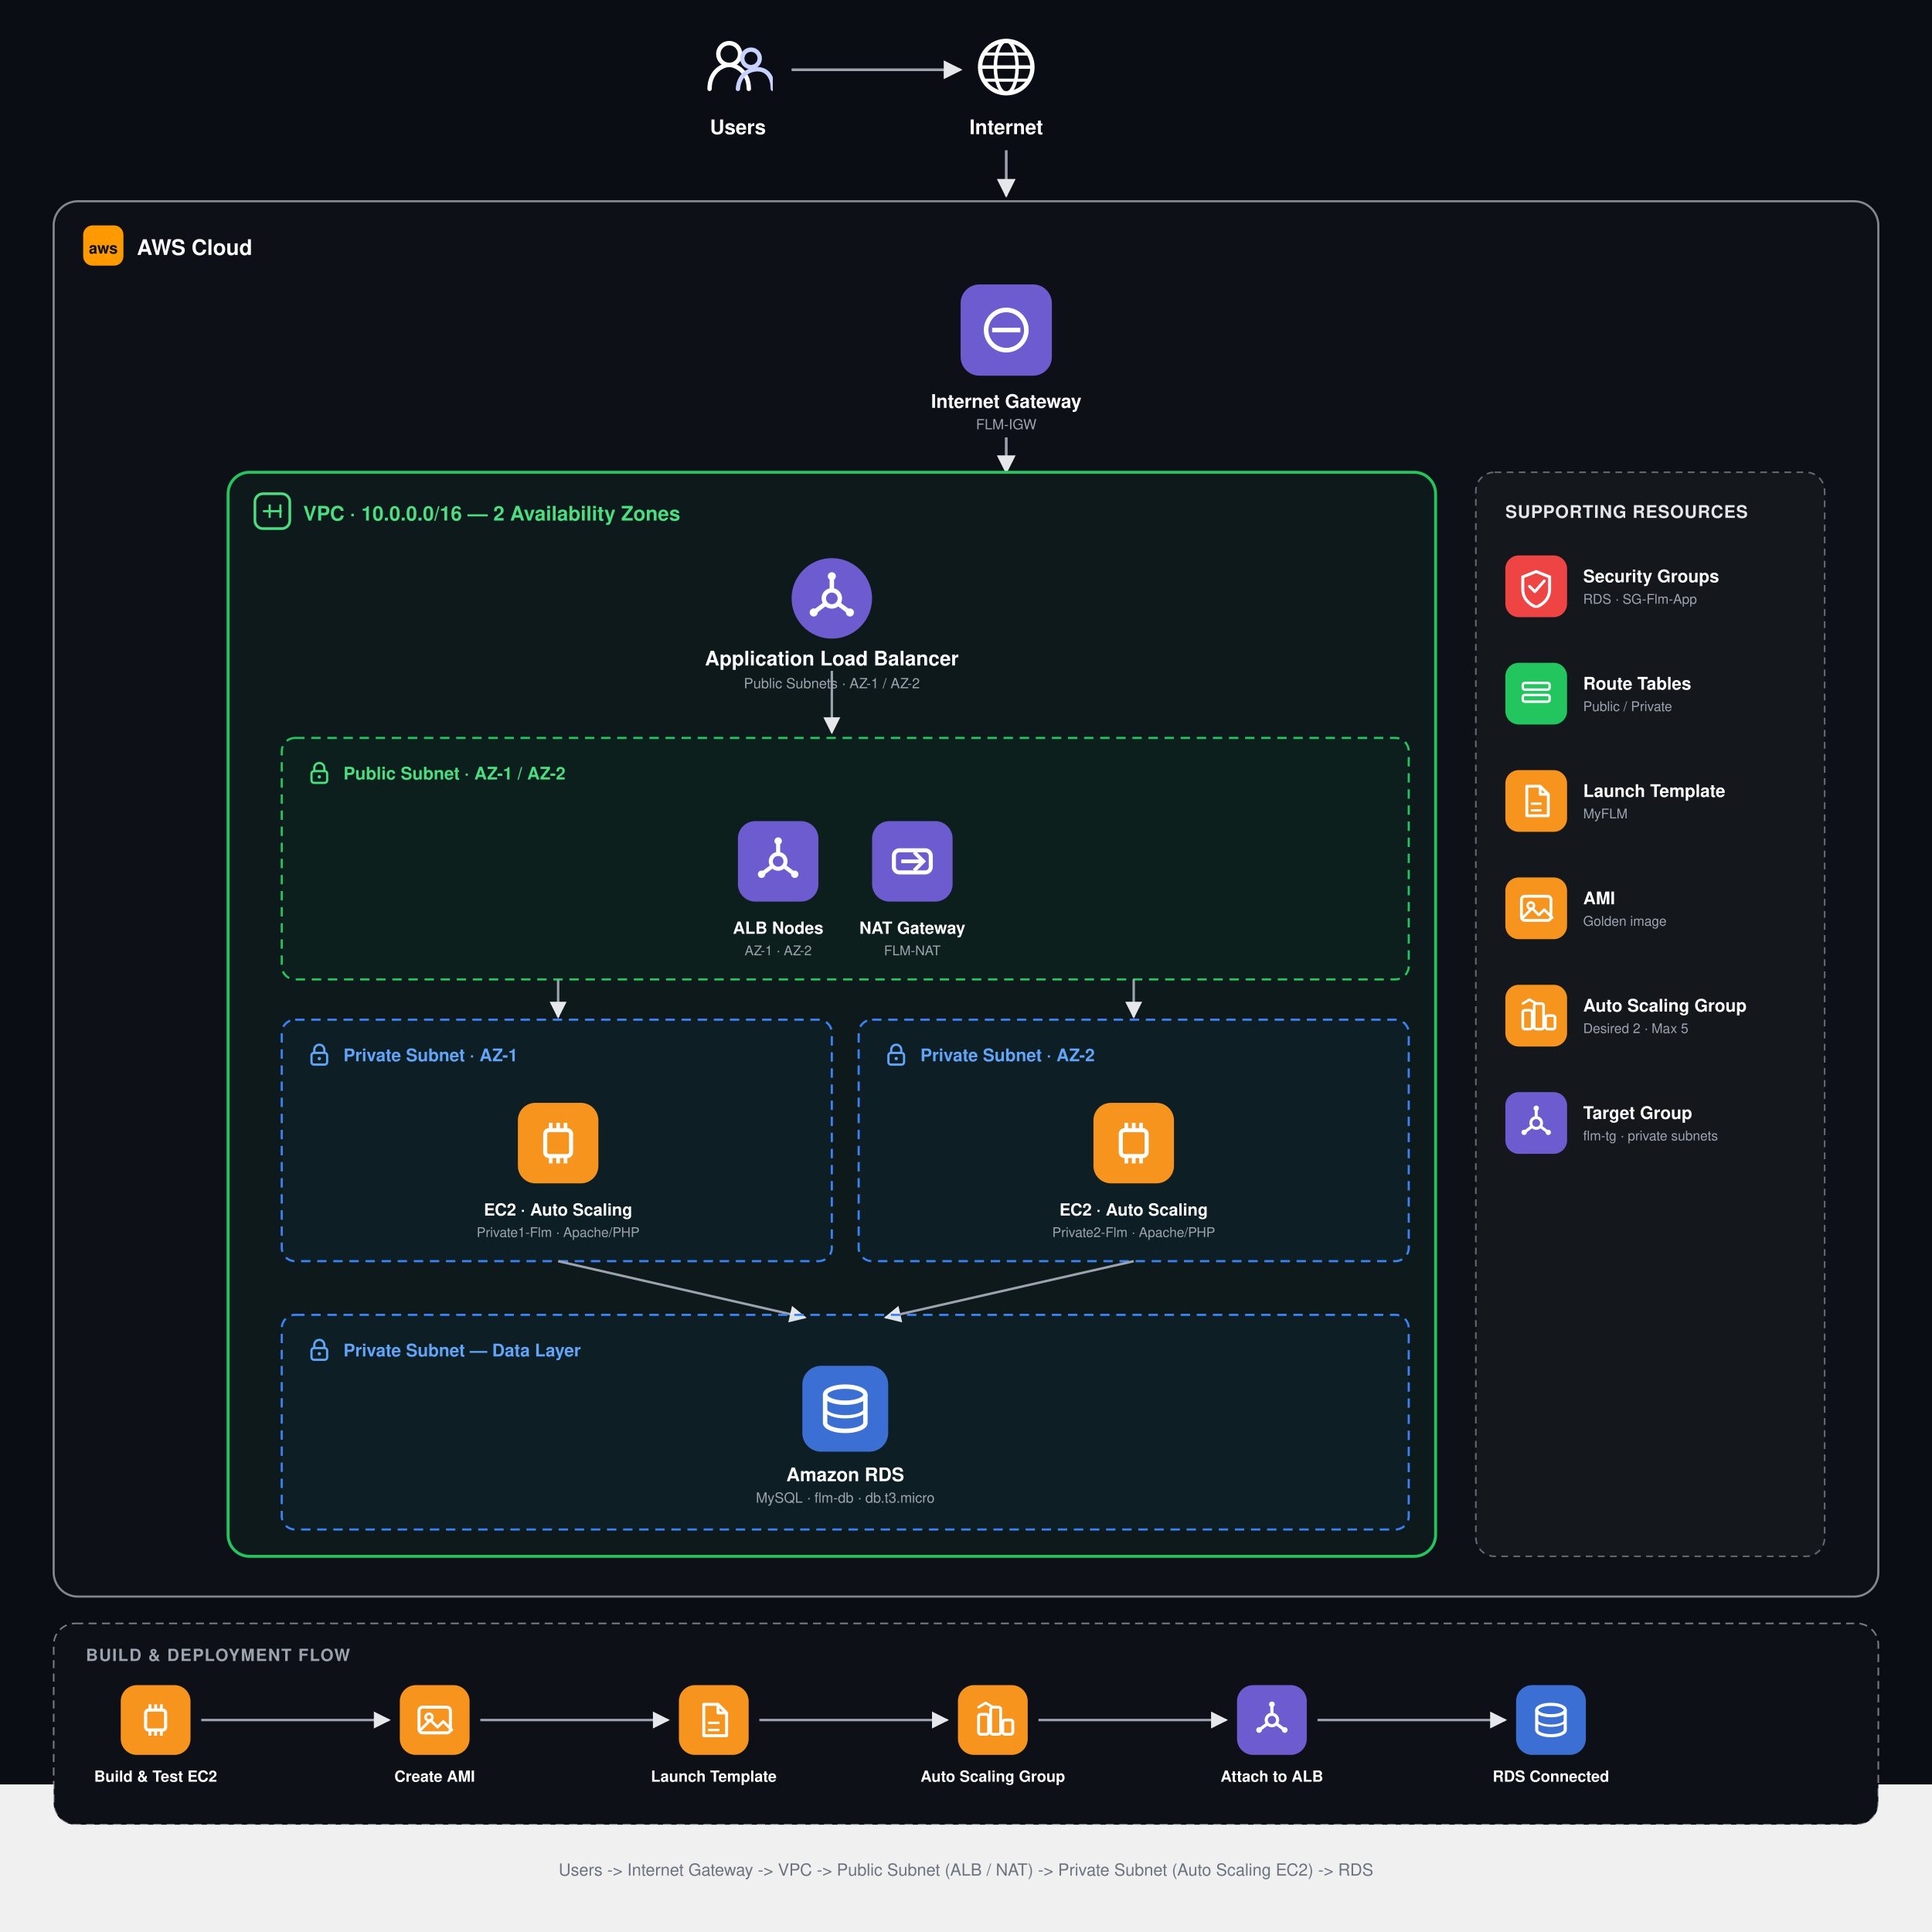
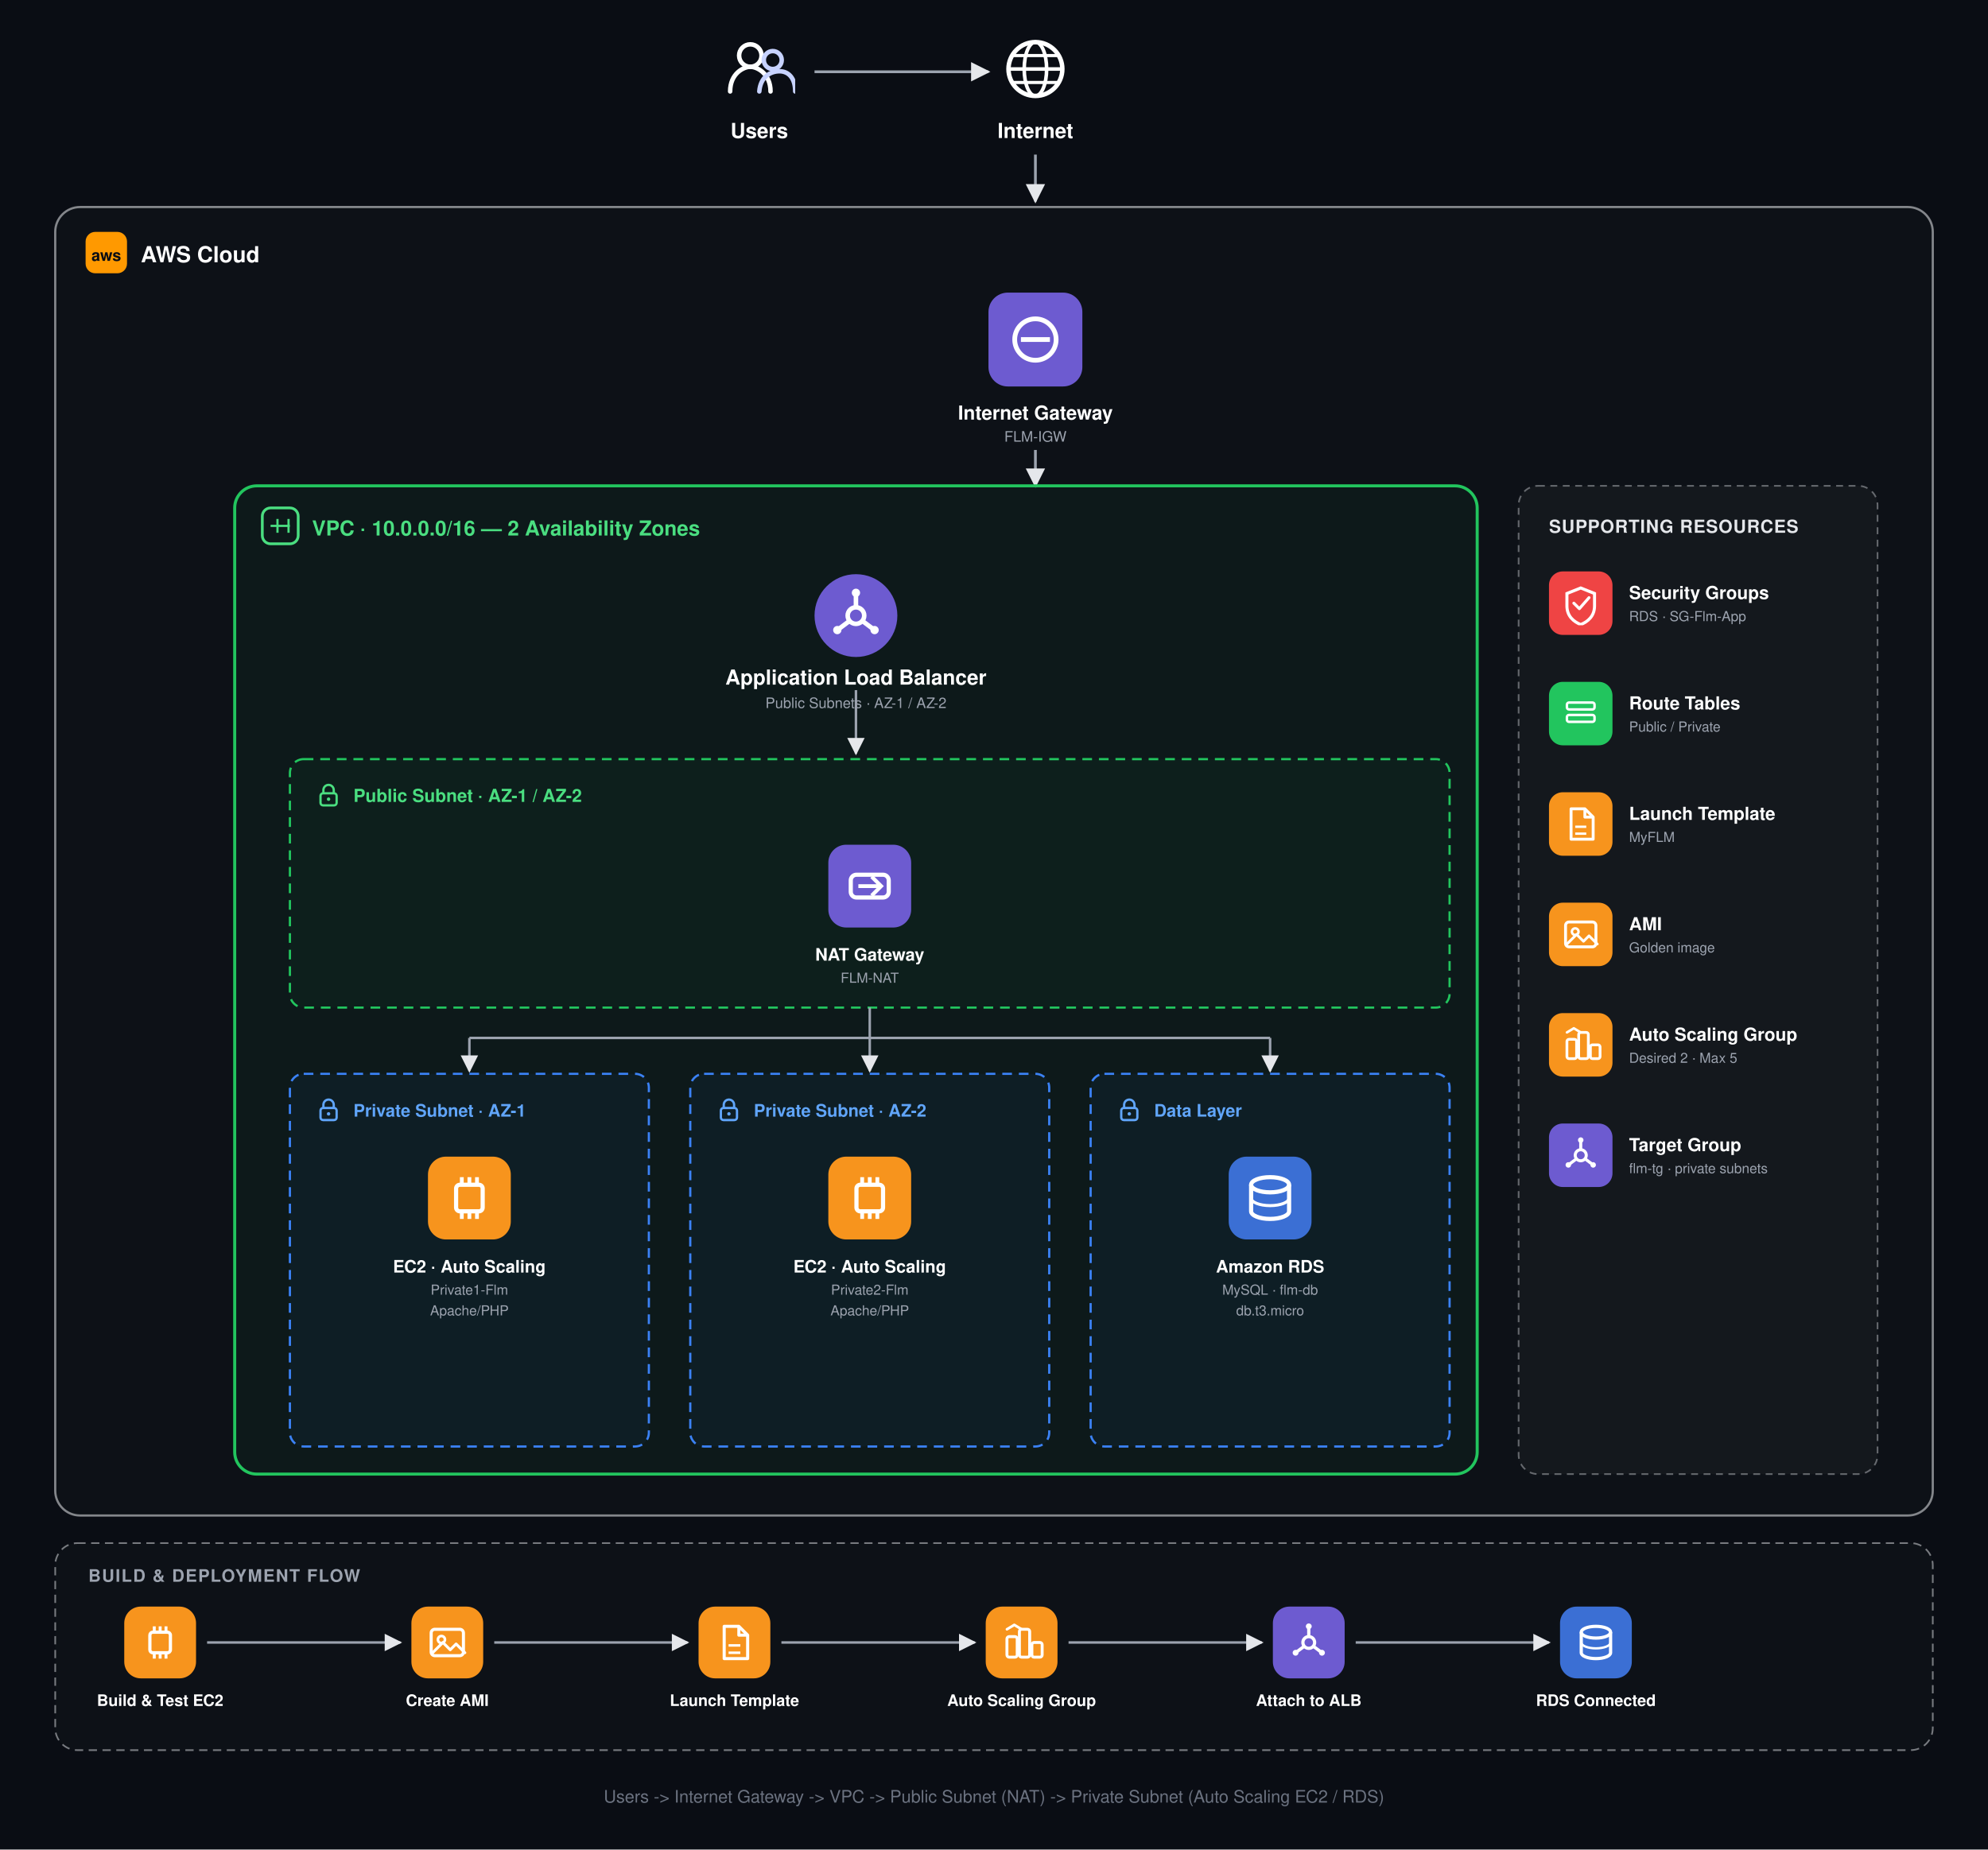
- <svg xmlns="http://www.w3.org/2000/svg" viewBox="0 0 1440 1440" font-family="'Segoe UI', Helvetica, Arial, sans-serif">
+ <svg xmlns="http://www.w3.org/2000/svg" viewBox="0 0 1440 1340" font-family="'Segoe UI', Helvetica, Arial, sans-serif">
  <defs>
    <marker id="arrow" viewBox="0 0 10 10" refX="9" refY="5" markerWidth="7" markerHeight="7" orient="auto-start-reverse">
      <path d="M0,0 L10,5 L0,10 z" fill="#e5e7eb" />
    </marker>
    <symbol id="i-users" viewBox="0 0 32 32">
      <circle cx="12" cy="10" r="5" fill="none" stroke="#ffffff" stroke-width="2" />
      <path d="M3,26 c0,-8 6,-11 9,-11 s9,3 9,11" fill="none" stroke="#ffffff" stroke-width="2" stroke-linecap="round" />
      <circle cx="22" cy="12" r="4" fill="none" stroke="#c7d2fe" stroke-width="2" />
      <path d="M16,26 c0.5,-6.5 5,-9 9,-9 s7,3 7,9" fill="none" stroke="#c7d2fe" stroke-width="2" stroke-linecap="round" />
    </symbol>
    <symbol id="i-globe" viewBox="0 0 32 32">
      <circle cx="16" cy="16" r="12" fill="none" stroke="#ffffff" stroke-width="2" />
      <ellipse cx="16" cy="16" rx="5" ry="12" fill="none" stroke="#ffffff" stroke-width="1.6" />
      <line x1="4" y1="16" x2="28" y2="16" stroke="#ffffff" stroke-width="1.6" />
      <path d="M6,10 h20 M6,22 h20" fill="none" stroke="#ffffff" stroke-width="1.4" />
    </symbol>
    <symbol id="i-igw" viewBox="0 0 32 32">
      <circle cx="16" cy="16" r="10" fill="none" stroke="#ffffff" stroke-width="2.3" />
      <line x1="9" y1="16" x2="23" y2="16" stroke="#ffffff" stroke-width="2.3" />
    </symbol>
    <symbol id="i-nat" viewBox="0 0 32 32">
      <rect x="6" y="10" width="20" height="12" rx="3" fill="none" stroke="#ffffff" stroke-width="2.2" />
      <path d="M10,16 h12 m-5,-5 l5,5 l-5,5" fill="none" stroke="#ffffff" stroke-width="2" />
    </symbol>
    <symbol id="i-hub" viewBox="0 0 32 32">
      <circle cx="16" cy="16" r="4" fill="none" stroke="#ffffff" stroke-width="2.2" />
      <line x1="16" y1="12" x2="16" y2="5" stroke="#ffffff" stroke-width="2.2" />
      <line x1="19" y1="18.5" x2="25" y2="23" stroke="#ffffff" stroke-width="2.2" />
      <line x1="13" y1="18.5" x2="7" y2="23" stroke="#ffffff" stroke-width="2.2" />
      <circle cx="16" cy="5" r="2" fill="#ffffff" />
      <circle cx="25" cy="23" r="2" fill="#ffffff" />
      <circle cx="7" cy="23" r="2" fill="#ffffff" />
    </symbol>
    <symbol id="i-chip" viewBox="0 0 32 32">
      <rect x="9" y="9" width="14" height="14" rx="2" fill="none" stroke="#ffffff" stroke-width="2.2" />
      <line x1="12" y1="9" x2="12" y2="5" stroke="#ffffff" stroke-width="2" />
      <line x1="16" y1="9" x2="16" y2="5" stroke="#ffffff" stroke-width="2" />
      <line x1="20" y1="9" x2="20" y2="5" stroke="#ffffff" stroke-width="2" />
      <line x1="12" y1="23" x2="12" y2="27" stroke="#ffffff" stroke-width="2" />
      <line x1="16" y1="23" x2="16" y2="27" stroke="#ffffff" stroke-width="2" />
      <line x1="20" y1="23" x2="20" y2="27" stroke="#ffffff" stroke-width="2" />
    </symbol>
    <symbol id="i-db" viewBox="0 0 32 32">
      <ellipse cx="16" cy="9" rx="10" ry="4" fill="none" stroke="#ffffff" stroke-width="2.2" />
      <path d="M6,9 v14 a10,4 0 0 0 20,0 v-14" fill="none" stroke="#ffffff" stroke-width="2.2" />
      <path d="M6,16 a10,4 0 0 0 20,0" fill="none" stroke="#ffffff" stroke-width="1.6" />
    </symbol>
    <symbol id="i-shield" viewBox="0 0 32 32">
      <path d="M16,5 l10,4 v9 c0,7.5 -5,11.5 -10,13.5 c-5,-2 -10,-6 -10,-13.5 v-9 z" fill="none" stroke="#ffffff" stroke-width="2.2" />
      <path d="M11,16 l4,4 l7,-8" fill="none" stroke="#ffffff" stroke-width="2.1" stroke-linecap="round" stroke-linejoin="round" />
    </symbol>
    <symbol id="i-list" viewBox="0 0 32 32">
      <rect x="6" y="8" width="20" height="5" rx="1.5" fill="none" stroke="#ffffff" stroke-width="1.8" />
      <rect x="6" y="17" width="20" height="5" rx="1.5" fill="none" stroke="#ffffff" stroke-width="1.8" />
    </symbol>
    <symbol id="i-doc" viewBox="0 0 32 32">
      <path d="M9,5 h10 l6,6 v16 h-16 z" fill="none" stroke="#ffffff" stroke-width="2.1" stroke-linejoin="round" />
      <path d="M19,5 v6 h6" fill="none" stroke="#ffffff" stroke-width="2.1" stroke-linejoin="round" />
      <line x1="12" y1="18" x2="20" y2="18" stroke="#ffffff" stroke-width="1.7" />
      <line x1="12" y1="23" x2="20" y2="23" stroke="#ffffff" stroke-width="1.7" />
    </symbol>
    <symbol id="i-image" viewBox="0 0 32 32">
      <rect x="5" y="7" width="22" height="18" rx="2.5" fill="none" stroke="#ffffff" stroke-width="2.1" />
      <circle cx="12" cy="14" r="2.4" fill="none" stroke="#ffffff" stroke-width="1.8" />
      <path d="M6,23 l7,-7 l5,5 l4,-4 l6,6" fill="none" stroke="#ffffff" stroke-width="1.9" stroke-linejoin="round" stroke-linecap="round" />
    </symbol>
    <symbol id="i-scale" viewBox="0 0 32 32">
      <rect x="6" y="12" width="7" height="14" rx="1.5" fill="none" stroke="#ffffff" stroke-width="2" />
      <rect x="14.5" y="7" width="7" height="19" rx="1.5" fill="none" stroke="#ffffff" stroke-width="2" />
      <rect x="23" y="16" width="7" height="10" rx="1.5" fill="none" stroke="#ffffff" stroke-width="2" />
      <path d="M6,4 l5,-3 l5,3" fill="none" stroke="#ffffff" stroke-width="1.8" stroke-linecap="round" stroke-linejoin="round" transform="translate(0,3)" />
    </symbol>
    <symbol id="i-lock" viewBox="0 0 24 24">
      <rect x="5" y="10.5" width="14" height="10.5" rx="2.2" fill="none" stroke="currentColor" stroke-width="2" />
      <path d="M7.5,10.5 v-2.8 a4.5,4.5 0 0 1 9,0 v2.8" fill="none" stroke="currentColor" stroke-width="2" />
      <circle cx="12" cy="15.6" r="1.5" fill="currentColor" />
    </symbol>
  </defs>
-   <rect x="0" y="0" width="1440" height="1330" fill="#0a0d14" />
+   <rect x="0" y="0" width="1440" height="1340" fill="#0a0d14" />
  <g>
    <use href="#i-users" x="524" y="24" width="52" height="52" />
    <text x="550" y="100" text-anchor="middle" font-size="15" font-weight="600" fill="#ffffff">Users</text>
  </g>
  <line x1="590" y1="52" x2="716" y2="52" stroke="#9ca3af" stroke-width="2" marker-end="url(#arrow)" />
  <g>
    <use href="#i-globe" x="724" y="24" width="52" height="52" />
    <text x="750" y="100" text-anchor="middle" font-size="15" font-weight="600" fill="#ffffff">Internet</text>
  </g>
  <line x1="750" y1="112" x2="750" y2="146" stroke="#9ca3af" stroke-width="2" marker-end="url(#arrow)" />
-   <rect x="40" y="150" width="1360" height="1040" rx="18" fill="#0d1117" stroke="#e5e7eb" stroke-width="1.6" stroke-opacity="0.55" />
+   <rect x="40" y="150" width="1360" height="948" rx="18" fill="#0d1117" stroke="#e5e7eb" stroke-width="1.6" stroke-opacity="0.55" />
  <rect x="62" y="168" width="30" height="30" rx="7" fill="#ff9900" />
  <text x="77" y="189" text-anchor="middle" font-size="11.5" font-weight="800" fill="#0a0d14">aws</text>
  <text x="102" y="190" font-size="16" font-weight="700" fill="#ffffff">AWS Cloud</text>
  <g>
    <rect x="716" y="212" width="68" height="68" rx="14" fill="#6d5bd0" />
    <use href="#i-igw" x="726" y="222" width="48" height="48" />
    <text x="750" y="304" text-anchor="middle" font-size="14" font-weight="700" fill="#ffffff">Internet Gateway</text>
    <text x="750" y="320" text-anchor="middle" font-size="10.5" fill="#9ca3af">FLM-IGW</text>
  </g>
  <line x1="750" y1="326" x2="750" y2="352" stroke="#9ca3af" stroke-width="2" marker-end="url(#arrow)" />
-   <rect x="170" y="352" width="900" height="808" rx="16" fill="#22c55e" fill-opacity="0.05" stroke="#22c55e" stroke-width="2.2" />
+   <rect x="170" y="352" width="900" height="716" rx="16" fill="#22c55e" fill-opacity="0.05" stroke="#22c55e" stroke-width="2.2" />
  <g>
    <rect x="190" y="368" width="26" height="26" rx="6" fill="none" stroke="#4ade80" stroke-width="2" />
    <path d="M196,381 h14 m-9,-5 l0,10 m8,-10 l0,10" stroke="#4ade80" stroke-width="1.6" fill="none" />
  </g>
  <text x="226" y="388" font-size="15" font-weight="700" fill="#4ade80">VPC · 10.0.0.0/16 — 2 Availability Zones</text>
  <g>
    <circle cx="620" cy="446" r="30" fill="#6d5bd0" />
    <use href="#i-hub" x="596" y="422" width="48" height="48" />
    <text x="620" y="496" text-anchor="middle" font-size="15" font-weight="700" fill="#ffffff">Application Load Balancer</text>
    <text x="620" y="513" text-anchor="middle" font-size="10.5" fill="#9ca3af">Public Subnets · AZ-1 / AZ-2</text>
  </g>
  <line x1="620" y1="500" x2="620" y2="546" stroke="#9ca3af" stroke-width="1.8" marker-end="url(#arrow)" />
  <rect x="210" y="550" width="840" height="180" rx="10" fill="#22c55e" fill-opacity="0.04" stroke="#22c55e" stroke-width="1.6" stroke-dasharray="7 5" />
  <g color="#4ade80">
    <use href="#i-lock" x="228" y="566" width="20" height="20" />
  </g>
  <text x="256" y="581" font-size="13" font-weight="700" fill="#4ade80">Public Subnet · AZ-1 / AZ-2</text>
  <g>
-     <rect x="550" y="612" width="60" height="60" rx="13" fill="#6d5bd0" />
-     <use href="#i-hub" x="558" y="620" width="44" height="44" />
-     <text x="580" y="696" text-anchor="middle" font-size="12.5" font-weight="700" fill="#ffffff">ALB Nodes</text>
-     <text x="580" y="712" text-anchor="middle" font-size="10" fill="#9ca3af">AZ-1 · AZ-2</text>
-   </g>
-   <g>
-     <rect x="650" y="612" width="60" height="60" rx="13" fill="#6d5bd0" />
-     <use href="#i-nat" x="658" y="620" width="44" height="44" />
-     <text x="680" y="696" text-anchor="middle" font-size="12.5" font-weight="700" fill="#ffffff">NAT Gateway</text>
-     <text x="680" y="712" text-anchor="middle" font-size="10" fill="#9ca3af">FLM-NAT</text>
-   </g>
-   <line x1="416" y1="730" x2="416" y2="758" stroke="#9ca3af" stroke-width="1.8" marker-end="url(#arrow)" />
-   <line x1="845" y1="730" x2="845" y2="758" stroke="#9ca3af" stroke-width="1.8" marker-end="url(#arrow)" />
-   <rect x="210" y="760" width="410" height="180" rx="10" fill="#3b82f6" fill-opacity="0.05" stroke="#3b82f6" stroke-width="1.6" stroke-dasharray="7 5" />
+     <rect x="600" y="612" width="60" height="60" rx="13" fill="#6d5bd0" />
+     <use href="#i-nat" x="608" y="620" width="44" height="44" />
+     <text x="630" y="696" text-anchor="middle" font-size="12.5" font-weight="700" fill="#ffffff">NAT Gateway</text>
+     <text x="630" y="712" text-anchor="middle" font-size="10" fill="#9ca3af">FLM-NAT</text>
+   </g>
+   <line x1="630" y1="730" x2="630" y2="752" stroke="#9ca3af" stroke-width="1.8" />
+   <line x1="340" y1="752" x2="920" y2="752" stroke="#9ca3af" stroke-width="1.8" />
+   <line x1="340" y1="752" x2="340" y2="776" stroke="#9ca3af" stroke-width="1.8" marker-end="url(#arrow)" />
+   <line x1="630" y1="752" x2="630" y2="776" stroke="#9ca3af" stroke-width="1.8" marker-end="url(#arrow)" />
+   <line x1="920" y1="752" x2="920" y2="776" stroke="#9ca3af" stroke-width="1.8" marker-end="url(#arrow)" />
+   <rect x="210" y="778" width="260" height="270" rx="10" fill="#3b82f6" fill-opacity="0.05" stroke="#3b82f6" stroke-width="1.6" stroke-dasharray="7 5" />
  <g color="#60a5fa">
-     <use href="#i-lock" x="228" y="776" width="20" height="20" />
-   </g>
-   <text x="256" y="791" font-size="13" font-weight="700" fill="#60a5fa">Private Subnet · AZ-1</text>
-   <g>
-     <rect x="386" y="822" width="60" height="60" rx="13" fill="#f7941d" />
-     <use href="#i-chip" x="394" y="830" width="44" height="44" />
-     <text x="416" y="906" text-anchor="middle" font-size="12.5" font-weight="700" fill="#ffffff">EC2 · Auto Scaling</text>
-     <text x="416" y="922" text-anchor="middle" font-size="10" fill="#9ca3af">Private1-Flm · Apache/PHP</text>
-   </g>
-   <rect x="640" y="760" width="410" height="180" rx="10" fill="#3b82f6" fill-opacity="0.05" stroke="#3b82f6" stroke-width="1.6" stroke-dasharray="7 5" />
+     <use href="#i-lock" x="228" y="794" width="20" height="20" />
+   </g>
+   <text x="256" y="809" font-size="12.5" font-weight="700" fill="#60a5fa">Private Subnet · AZ-1</text>
+   <g>
+     <rect x="310" y="838" width="60" height="60" rx="13" fill="#f7941d" />
+     <use href="#i-chip" x="318" y="846" width="44" height="44" />
+     <text x="340" y="922" text-anchor="middle" font-size="12.5" font-weight="700" fill="#ffffff">EC2 · Auto Scaling</text>
+     <text x="340" y="938" text-anchor="middle" font-size="10" fill="#9ca3af">Private1-Flm</text>
+     <text x="340" y="953" text-anchor="middle" font-size="10" fill="#9ca3af">Apache/PHP</text>
+   </g>
+   <rect x="500" y="778" width="260" height="270" rx="10" fill="#3b82f6" fill-opacity="0.05" stroke="#3b82f6" stroke-width="1.6" stroke-dasharray="7 5" />
  <g color="#60a5fa">
-     <use href="#i-lock" x="658" y="776" width="20" height="20" />
-   </g>
-   <text x="686" y="791" font-size="13" font-weight="700" fill="#60a5fa">Private Subnet · AZ-2</text>
-   <g>
-     <rect x="815" y="822" width="60" height="60" rx="13" fill="#f7941d" />
-     <use href="#i-chip" x="823" y="830" width="44" height="44" />
-     <text x="845" y="906" text-anchor="middle" font-size="12.5" font-weight="700" fill="#ffffff">EC2 · Auto Scaling</text>
-     <text x="845" y="922" text-anchor="middle" font-size="10" fill="#9ca3af">Private2-Flm · Apache/PHP</text>
-   </g>
-   <line x1="416" y1="940" x2="600" y2="982" stroke="#9ca3af" stroke-width="1.8" marker-end="url(#arrow)" />
-   <line x1="845" y1="940" x2="660" y2="982" stroke="#9ca3af" stroke-width="1.8" marker-end="url(#arrow)" />
-   <rect x="210" y="980" width="840" height="160" rx="10" fill="#3b82f6" fill-opacity="0.05" stroke="#3b82f6" stroke-width="1.6" stroke-dasharray="7 5" />
+     <use href="#i-lock" x="518" y="794" width="20" height="20" />
+   </g>
+   <text x="546" y="809" font-size="12.5" font-weight="700" fill="#60a5fa">Private Subnet · AZ-2</text>
+   <g>
+     <rect x="600" y="838" width="60" height="60" rx="13" fill="#f7941d" />
+     <use href="#i-chip" x="608" y="846" width="44" height="44" />
+     <text x="630" y="922" text-anchor="middle" font-size="12.5" font-weight="700" fill="#ffffff">EC2 · Auto Scaling</text>
+     <text x="630" y="938" text-anchor="middle" font-size="10" fill="#9ca3af">Private2-Flm</text>
+     <text x="630" y="953" text-anchor="middle" font-size="10" fill="#9ca3af">Apache/PHP</text>
+   </g>
+   <rect x="790" y="778" width="260" height="270" rx="10" fill="#3b82f6" fill-opacity="0.05" stroke="#3b82f6" stroke-width="1.6" stroke-dasharray="7 5" />
  <g color="#60a5fa">
-     <use href="#i-lock" x="228" y="996" width="20" height="20" />
-   </g>
-   <text x="256" y="1011" font-size="13" font-weight="700" fill="#60a5fa">Private Subnet — Data Layer</text>
-   <g>
-     <rect x="598" y="1018" width="64" height="64" rx="14" fill="#3b6fd4" />
-     <use href="#i-db" x="606" y="1026" width="48" height="48" />
-     <text x="630" y="1104" text-anchor="middle" font-size="14" font-weight="700" fill="#ffffff">Amazon RDS</text>
-     <text x="630" y="1120" text-anchor="middle" font-size="10.5" fill="#9ca3af">MySQL · flm-db · db.t3.micro</text>
-   </g>
-   <rect x="1100" y="352" width="260" height="808" rx="14" fill="#ffffff" fill-opacity="0.03" stroke="#e5e7eb" stroke-width="1.2" stroke-dasharray="5 4" stroke-opacity="0.4" />
+     <use href="#i-lock" x="808" y="794" width="20" height="20" />
+   </g>
+   <text x="836" y="809" font-size="12.5" font-weight="700" fill="#60a5fa">Data Layer</text>
+   <g>
+     <rect x="890" y="838" width="60" height="60" rx="13" fill="#3b6fd4" />
+     <use href="#i-db" x="898" y="846" width="44" height="44" />
+     <text x="920" y="922" text-anchor="middle" font-size="12.5" font-weight="700" fill="#ffffff">Amazon RDS</text>
+     <text x="920" y="938" text-anchor="middle" font-size="10" fill="#9ca3af">MySQL · flm-db</text>
+     <text x="920" y="953" text-anchor="middle" font-size="10" fill="#9ca3af">db.t3.micro</text>
+   </g>
+   <rect x="1100" y="352" width="260" height="716" rx="14" fill="#ffffff" fill-opacity="0.03" stroke="#e5e7eb" stroke-width="1.2" stroke-dasharray="5 4" stroke-opacity="0.4" />
  <text x="1122" y="386" font-size="13" font-weight="700" fill="#e5e7eb" letter-spacing="0.5">SUPPORTING RESOURCES</text>
  <g>
    <rect x="1122" y="414" width="46" height="46" rx="10" fill="#ef4444" />
    <use href="#i-shield" x="1129" y="421" width="32" height="32" />
    <text x="1180" y="434" font-size="13" font-weight="700" fill="#ffffff">Security Groups</text>
    <text x="1180" y="450" font-size="10" fill="#9ca3af">RDS · SG-Flm-App</text>
  </g>
  <g>
    <rect x="1122" y="494" width="46" height="46" rx="10" fill="#22c55e" />
    <use href="#i-list" x="1129" y="501" width="32" height="32" />
    <text x="1180" y="514" font-size="13" font-weight="700" fill="#ffffff">Route Tables</text>
    <text x="1180" y="530" font-size="10" fill="#9ca3af">Public / Private</text>
  </g>
  <g>
    <rect x="1122" y="574" width="46" height="46" rx="10" fill="#f7941d" />
    <use href="#i-doc" x="1129" y="581" width="32" height="32" />
    <text x="1180" y="594" font-size="13" font-weight="700" fill="#ffffff">Launch Template</text>
    <text x="1180" y="610" font-size="10" fill="#9ca3af">MyFLM</text>
  </g>
  <g>
    <rect x="1122" y="654" width="46" height="46" rx="10" fill="#f7941d" />
    <use href="#i-image" x="1129" y="661" width="32" height="32" />
    <text x="1180" y="674" font-size="13" font-weight="700" fill="#ffffff">AMI</text>
    <text x="1180" y="690" font-size="10" fill="#9ca3af">Golden image</text>
  </g>
  <g>
    <rect x="1122" y="734" width="46" height="46" rx="10" fill="#f7941d" />
    <use href="#i-scale" x="1129" y="741" width="32" height="32" />
    <text x="1180" y="754" font-size="13" font-weight="700" fill="#ffffff">Auto Scaling Group</text>
    <text x="1180" y="770" font-size="10" fill="#9ca3af">Desired 2 · Max 5</text>
  </g>
  <g>
    <rect x="1122" y="814" width="46" height="46" rx="10" fill="#6d5bd0" />
    <use href="#i-hub" x="1129" y="821" width="32" height="32" />
    <text x="1180" y="834" font-size="13" font-weight="700" fill="#ffffff">Target Group</text>
    <text x="1180" y="850" font-size="10" fill="#9ca3af">flm-tg · private subnets</text>
  </g>
-   <rect x="40" y="1210" width="1360" height="150" rx="16" fill="#0d1117" stroke="#e5e7eb" stroke-width="1.2" stroke-dasharray="6 4" stroke-opacity="0.5" />
-   <text x="64" y="1238" font-size="12.5" font-weight="700" fill="#9ca3af" letter-spacing="0.8">BUILD &amp; DEPLOYMENT FLOW</text>
-   <g>
-     <rect x="90" y="1256" width="52" height="52" rx="12" fill="#f7941d" />
-     <use href="#i-chip" x="99" y="1265" width="34" height="34" />
-     <text x="116" y="1328" text-anchor="middle" font-size="11.5" font-weight="600" fill="#ffffff">Build &amp; Test EC2</text>
-   </g>
-   <line x1="150" y1="1282" x2="290" y2="1282" stroke="#9ca3af" stroke-width="1.8" marker-end="url(#arrow)" />
-   <g>
-     <rect x="298" y="1256" width="52" height="52" rx="12" fill="#f7941d" />
-     <use href="#i-image" x="307" y="1265" width="34" height="34" />
-     <text x="324" y="1328" text-anchor="middle" font-size="11.5" font-weight="600" fill="#ffffff">Create AMI</text>
-   </g>
-   <line x1="358" y1="1282" x2="498" y2="1282" stroke="#9ca3af" stroke-width="1.8" marker-end="url(#arrow)" />
-   <g>
-     <rect x="506" y="1256" width="52" height="52" rx="12" fill="#f7941d" />
-     <use href="#i-doc" x="515" y="1265" width="34" height="34" />
-     <text x="532" y="1328" text-anchor="middle" font-size="11.5" font-weight="600" fill="#ffffff">Launch Template</text>
-   </g>
-   <line x1="566" y1="1282" x2="706" y2="1282" stroke="#9ca3af" stroke-width="1.8" marker-end="url(#arrow)" />
-   <g>
-     <rect x="714" y="1256" width="52" height="52" rx="12" fill="#f7941d" />
-     <use href="#i-scale" x="723" y="1265" width="34" height="34" />
-     <text x="740" y="1328" text-anchor="middle" font-size="11.5" font-weight="600" fill="#ffffff">Auto Scaling Group</text>
-   </g>
-   <line x1="774" y1="1282" x2="914" y2="1282" stroke="#9ca3af" stroke-width="1.8" marker-end="url(#arrow)" />
-   <g>
-     <rect x="922" y="1256" width="52" height="52" rx="12" fill="#6d5bd0" />
-     <use href="#i-hub" x="931" y="1265" width="34" height="34" />
-     <text x="948" y="1328" text-anchor="middle" font-size="11.5" font-weight="600" fill="#ffffff">Attach to ALB</text>
-   </g>
-   <line x1="982" y1="1282" x2="1122" y2="1282" stroke="#9ca3af" stroke-width="1.8" marker-end="url(#arrow)" />
-   <g>
-     <rect x="1130" y="1256" width="52" height="52" rx="12" fill="#3b6fd4" />
-     <use href="#i-db" x="1139" y="1265" width="34" height="34" />
-     <text x="1156" y="1328" text-anchor="middle" font-size="11.5" font-weight="600" fill="#ffffff">RDS Connected</text>
-   </g>
-   <text x="720" y="1398" text-anchor="middle" font-size="12.5" fill="#6b7280">Users -&gt; Internet Gateway -&gt; VPC -&gt; Public Subnet (ALB / NAT) -&gt; Private Subnet (Auto Scaling EC2) -&gt; RDS</text>
+   <rect x="40" y="1118" width="1360" height="150" rx="16" fill="#0d1117" stroke="#e5e7eb" stroke-width="1.2" stroke-dasharray="6 4" stroke-opacity="0.5" />
+   <text x="64" y="1146" font-size="12.5" font-weight="700" fill="#9ca3af" letter-spacing="0.8">BUILD &amp; DEPLOYMENT FLOW</text>
+   <g>
+     <rect x="90" y="1164" width="52" height="52" rx="12" fill="#f7941d" />
+     <use href="#i-chip" x="99" y="1173" width="34" height="34" />
+     <text x="116" y="1236" text-anchor="middle" font-size="11.5" font-weight="600" fill="#ffffff">Build &amp; Test EC2</text>
+   </g>
+   <line x1="150" y1="1190" x2="290" y2="1190" stroke="#9ca3af" stroke-width="1.8" marker-end="url(#arrow)" />
+   <g>
+     <rect x="298" y="1164" width="52" height="52" rx="12" fill="#f7941d" />
+     <use href="#i-image" x="307" y="1173" width="34" height="34" />
+     <text x="324" y="1236" text-anchor="middle" font-size="11.5" font-weight="600" fill="#ffffff">Create AMI</text>
+   </g>
+   <line x1="358" y1="1190" x2="498" y2="1190" stroke="#9ca3af" stroke-width="1.8" marker-end="url(#arrow)" />
+   <g>
+     <rect x="506" y="1164" width="52" height="52" rx="12" fill="#f7941d" />
+     <use href="#i-doc" x="515" y="1173" width="34" height="34" />
+     <text x="532" y="1236" text-anchor="middle" font-size="11.5" font-weight="600" fill="#ffffff">Launch Template</text>
+   </g>
+   <line x1="566" y1="1190" x2="706" y2="1190" stroke="#9ca3af" stroke-width="1.8" marker-end="url(#arrow)" />
+   <g>
+     <rect x="714" y="1164" width="52" height="52" rx="12" fill="#f7941d" />
+     <use href="#i-scale" x="723" y="1173" width="34" height="34" />
+     <text x="740" y="1236" text-anchor="middle" font-size="11.5" font-weight="600" fill="#ffffff">Auto Scaling Group</text>
+   </g>
+   <line x1="774" y1="1190" x2="914" y2="1190" stroke="#9ca3af" stroke-width="1.8" marker-end="url(#arrow)" />
+   <g>
+     <rect x="922" y="1164" width="52" height="52" rx="12" fill="#6d5bd0" />
+     <use href="#i-hub" x="931" y="1173" width="34" height="34" />
+     <text x="948" y="1236" text-anchor="middle" font-size="11.5" font-weight="600" fill="#ffffff">Attach to ALB</text>
+   </g>
+   <line x1="982" y1="1190" x2="1122" y2="1190" stroke="#9ca3af" stroke-width="1.8" marker-end="url(#arrow)" />
+   <g>
+     <rect x="1130" y="1164" width="52" height="52" rx="12" fill="#3b6fd4" />
+     <use href="#i-db" x="1139" y="1173" width="34" height="34" />
+     <text x="1156" y="1236" text-anchor="middle" font-size="11.5" font-weight="600" fill="#ffffff">RDS Connected</text>
+   </g>
+   <text x="720" y="1306" text-anchor="middle" font-size="12.5" fill="#6b7280">Users -&gt; Internet Gateway -&gt; VPC -&gt; Public Subnet (NAT) -&gt; Private Subnet (Auto Scaling EC2 / RDS)</text>
</svg>
